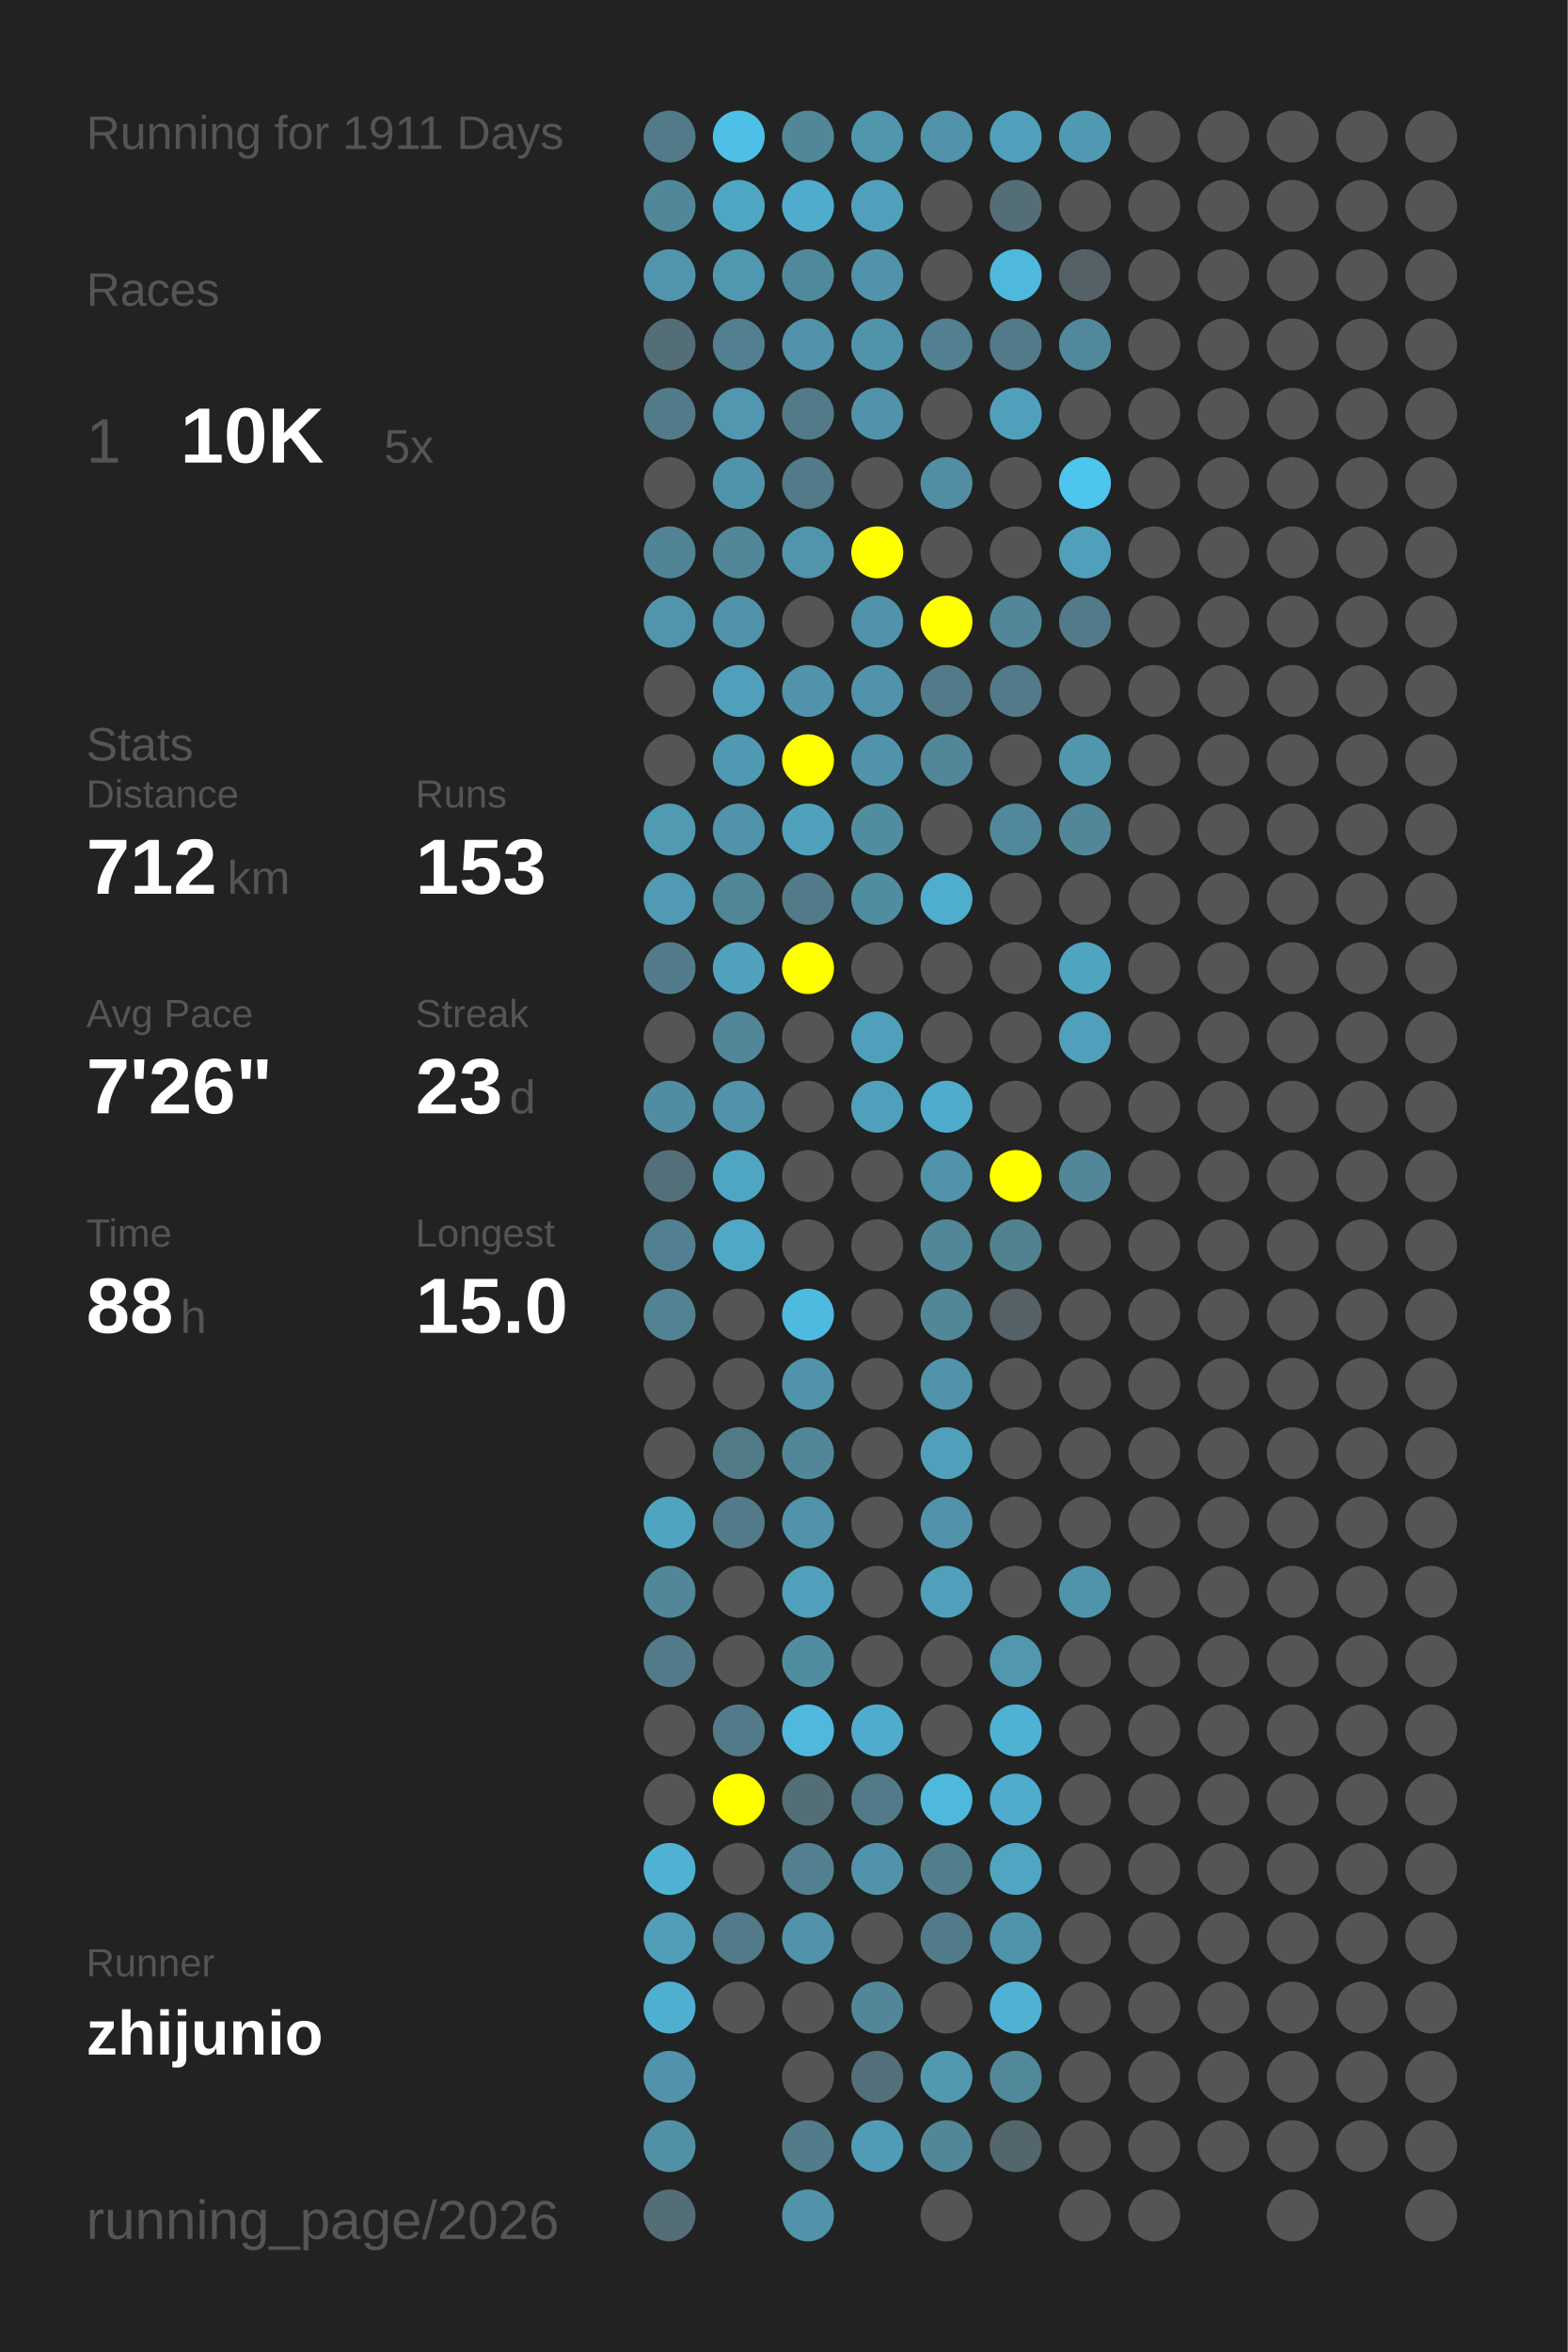
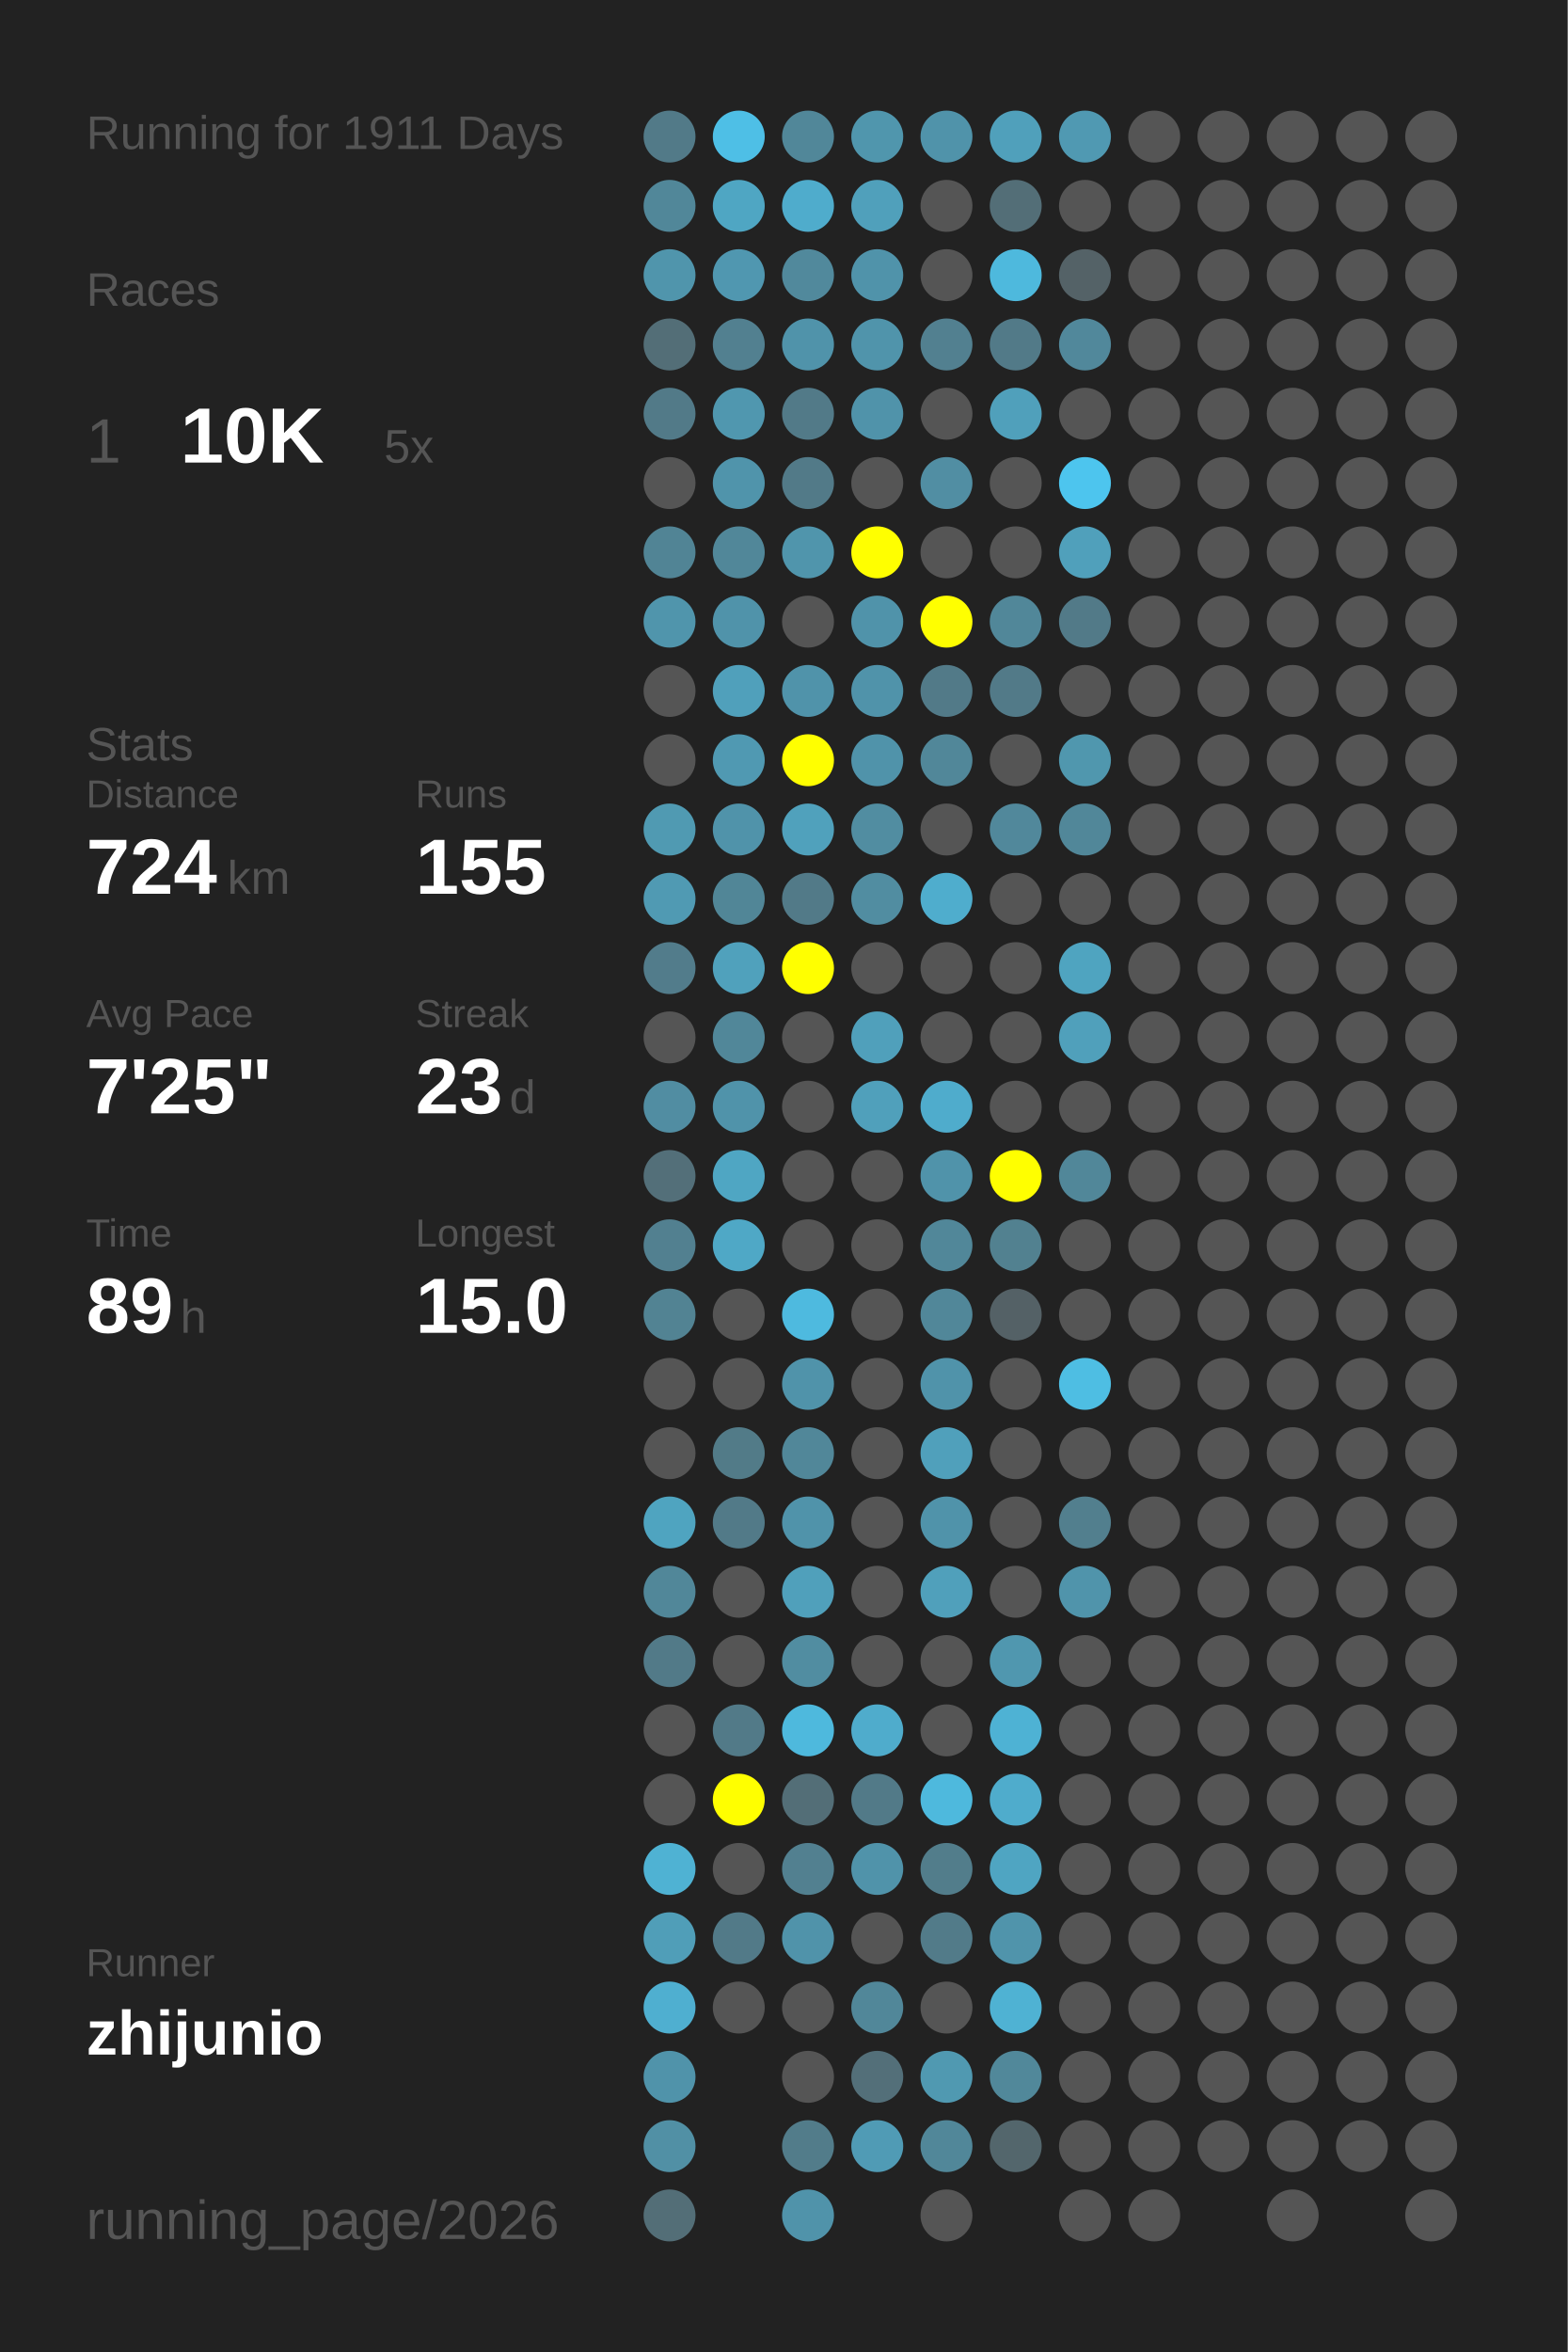
<svg xmlns="http://www.w3.org/2000/svg" baseProfile="full" height="300mm" version="1.1" viewBox="0,0,200,300" width="200mm">
  <defs />
  <rect fill="#222222" height="300" width="200" x="0" y="0" />
  <text fill="#555555" style="font-size:6px; font-family:Arial;" x="11" y="19">Running for 1911 Days</text>
  <text fill="#555555" style="font-size:6px; font-family:Arial;" x="11" y="39">Races</text>
  <text fill="#555555" style="font-size:8px; font-family:Arial;" x="11" y="59">1</text>
  <text fill="#FFFFFF" style="font-size:10px; font-family:Arial; font-weight:bold;" x="23" y="59">10K</text>
  <text fill="#555555" style="font-size:6px; font-family:Arial;" x="49" y="59">5x</text>
  <text fill="#555555" style="font-size:6px; font-family:Arial;" x="11" y="97">Stats</text>
  <text fill="#555555" style="font-size:5px; font-family:Arial;" x="11" y="103">Distance</text>
-   <text fill="#FFFFFF" style="font-size:10px; font-family:Arial; font-weight:bold;" x="11" y="114">712</text>
+   <text fill="#FFFFFF" style="font-size:10px; font-family:Arial; font-weight:bold;" x="11" y="114">724</text>
  <text fill="#555555" style="font-size:6px; font-family:Arial;" x="29" y="114">km</text>
  <text fill="#555555" style="font-size:5px; font-family:Arial;" x="53" y="103">Runs</text>
-   <text fill="#FFFFFF" style="font-size:10px; font-family:Arial; font-weight:bold;" x="53" y="114">153</text>
+   <text fill="#FFFFFF" style="font-size:10px; font-family:Arial; font-weight:bold;" x="53" y="114">155</text>
  <text fill="#555555" style="font-size:5px; font-family:Arial;" x="11" y="131">Avg Pace</text>
-   <text fill="#FFFFFF" style="font-size:10px; font-family:Arial; font-weight:bold;" x="11" y="142">7'26"</text>
+   <text fill="#FFFFFF" style="font-size:10px; font-family:Arial; font-weight:bold;" x="11" y="142">7'25"</text>
  <text fill="#555555" style="font-size:5px; font-family:Arial;" x="53" y="131">Streak</text>
  <text fill="#FFFFFF" style="font-size:10px; font-family:Arial; font-weight:bold;" x="53" y="142">23</text>
  <text fill="#555555" style="font-size:6px; font-family:Arial;" x="65" y="142">d</text>
  <text fill="#555555" style="font-size:5px; font-family:Arial;" x="11" y="159">Time</text>
-   <text fill="#FFFFFF" style="font-size:10px; font-family:Arial; font-weight:bold;" x="11" y="170">88</text>
+   <text fill="#FFFFFF" style="font-size:10px; font-family:Arial; font-weight:bold;" x="11" y="170">89</text>
  <text fill="#555555" style="font-size:6px; font-family:Arial;" x="23" y="170">h</text>
  <text fill="#555555" style="font-size:5px; font-family:Arial;" x="53" y="159">Longest</text>
  <text fill="#FFFFFF" style="font-size:10px; font-family:Arial; font-weight:bold;" x="53" y="170">15.0</text>
  <text fill="#555555" style="font-size:5px; font-family:Arial;" x="11" y="252.065">Runner</text>
  <text fill="#FFFFFF" style="font-size:8px; font-family:Arial; font-weight:bold;" x="11" y="262.065">zhijunio</text>
  <text fill="#555555" style="font-size:7px; font-family:Arial;" x="11" y="285.581">running_page/2026</text>
  <circle cx="85.417" cy="17.419" fill="#527a88" r="3.312" />
  <circle cx="85.417" cy="26.258" fill="#518799" r="3.312" />
  <circle cx="85.417" cy="35.097" fill="#5095ac" r="3.312" />
  <circle cx="85.417" cy="43.935" fill="#536e77" r="3.312" />
  <circle cx="85.417" cy="52.774" fill="#527a88" r="3.312" />
  <circle cx="85.417" cy="61.613" fill="#555555" r="3.312" />
  <circle cx="85.417" cy="70.452" fill="#518495" r="3.312" />
  <circle cx="85.417" cy="79.29" fill="#5095ac" r="3.312" />
  <circle cx="85.417" cy="88.129" fill="#555555" r="3.312" />
  <circle cx="85.417" cy="96.968" fill="#555555" r="3.312" />
  <circle cx="85.417" cy="105.806" fill="#509ab2" r="3.312" />
  <circle cx="85.417" cy="114.645" fill="#509ab3" r="3.312" />
  <circle cx="85.417" cy="123.484" fill="#527c8b" r="3.312" />
  <circle cx="85.417" cy="132.323" fill="#555555" r="3.312" />
  <circle cx="85.417" cy="141.161" fill="#518da2" r="3.312" />
  <circle cx="85.417" cy="150" fill="#536f79" r="3.312" />
  <circle cx="85.417" cy="158.839" fill="#528090" r="3.312" />
  <circle cx="85.417" cy="167.677" fill="#528393" r="3.312" />
  <circle cx="85.417" cy="176.516" fill="#555555" r="3.312" />
  <circle cx="85.417" cy="185.355" fill="#555555" r="3.312" />
  <circle cx="85.417" cy="194.194" fill="#4fa4c0" r="3.312" />
  <circle cx="85.417" cy="203.032" fill="#518799" r="3.312" />
  <circle cx="85.417" cy="211.871" fill="#527a88" r="3.312" />
  <circle cx="85.417" cy="220.71" fill="#555555" r="3.312" />
  <circle cx="85.417" cy="229.548" fill="#555555" r="3.312" />
  <circle cx="85.417" cy="238.387" fill="#4fb2d3" r="3.312" />
  <circle cx="85.417" cy="247.226" fill="#509eb8" r="3.312" />
  <circle cx="85.417" cy="256.065" fill="#4fafd0" r="3.312" />
  <circle cx="85.417" cy="264.903" fill="#5093aa" r="3.312" />
  <circle cx="85.417" cy="273.742" fill="#5190a5" r="3.312" />
  <circle cx="85.417" cy="282.581" fill="#536e77" r="3.312" />
  <circle cx="94.25" cy="17.419" fill="#4ebfe6" r="3.312" />
  <circle cx="94.25" cy="26.258" fill="#4fa6c3" r="3.312" />
  <circle cx="94.25" cy="35.097" fill="#5097b0" r="3.312" />
  <circle cx="94.25" cy="43.935" fill="#528090" r="3.312" />
  <circle cx="94.25" cy="52.774" fill="#5097af" r="3.312" />
  <circle cx="94.25" cy="61.613" fill="#5094ab" r="3.312" />
  <circle cx="94.25" cy="70.452" fill="#518799" r="3.312" />
  <circle cx="94.25" cy="79.29" fill="#5093aa" r="3.312" />
  <circle cx="94.25" cy="88.129" fill="#50a0bb" r="3.312" />
  <circle cx="94.25" cy="96.968" fill="#5099b2" r="3.312" />
  <circle cx="94.25" cy="105.806" fill="#5093aa" r="3.312" />
  <circle cx="94.25" cy="114.645" fill="#518697" r="3.312" />
  <circle cx="94.25" cy="123.484" fill="#50a1bc" r="3.312" />
  <circle cx="94.25" cy="132.323" fill="#518799" r="3.312" />
  <circle cx="94.25" cy="141.161" fill="#5093aa" r="3.312" />
  <circle cx="94.25" cy="150" fill="#4fa6c3" r="3.312" />
  <circle cx="94.25" cy="158.839" fill="#4fa8c6" r="3.312" />
  <circle cx="94.25" cy="167.677" fill="#555555" r="3.312" />
  <circle cx="94.25" cy="176.516" fill="#555555" r="3.312" />
  <circle cx="94.25" cy="185.355" fill="#527b88" r="3.312" />
  <circle cx="94.25" cy="194.194" fill="#527a88" r="3.312" />
  <circle cx="94.25" cy="203.032" fill="#555555" r="3.312" />
  <circle cx="94.25" cy="211.871" fill="#555555" r="3.312" />
  <circle cx="94.25" cy="220.71" fill="#527a88" r="3.312" />
  <circle cx="94.25" cy="229.548" fill="#FFFF00" r="3.312" />
  <circle cx="94.25" cy="238.387" fill="#555555" r="3.312" />
  <circle cx="94.25" cy="247.226" fill="#527a88" r="3.312" />
  <circle cx="94.25" cy="256.065" fill="#555555" r="3.312" />
  <circle cx="103.083" cy="17.419" fill="#518799" r="3.312" />
  <circle cx="103.083" cy="26.258" fill="#4faccc" r="3.312" />
  <circle cx="103.083" cy="35.097" fill="#51899c" r="3.312" />
  <circle cx="103.083" cy="43.935" fill="#5093aa" r="3.312" />
  <circle cx="103.083" cy="52.774" fill="#527a88" r="3.312" />
  <circle cx="103.083" cy="61.613" fill="#527a88" r="3.312" />
  <circle cx="103.083" cy="70.452" fill="#5095ac" r="3.312" />
  <circle cx="103.083" cy="79.29" fill="#555555" r="3.312" />
  <circle cx="103.083" cy="88.129" fill="#5093aa" r="3.312" />
  <circle cx="103.083" cy="96.968" fill="#FFFF00" r="3.312" />
  <circle cx="103.083" cy="105.806" fill="#50a1bc" r="3.312" />
  <circle cx="103.083" cy="114.645" fill="#527a88" r="3.312" />
  <circle cx="103.083" cy="123.484" fill="#FFFF00" r="3.312" />
  <circle cx="103.083" cy="132.323" fill="#555555" r="3.312" />
  <circle cx="103.083" cy="141.161" fill="#555555" r="3.312" />
  <circle cx="103.083" cy="150" fill="#555555" r="3.312" />
  <circle cx="103.083" cy="158.839" fill="#555555" r="3.312" />
  <circle cx="103.083" cy="167.677" fill="#4ebadf" r="3.312" />
  <circle cx="103.083" cy="176.516" fill="#5093aa" r="3.312" />
  <circle cx="103.083" cy="185.355" fill="#518799" r="3.312" />
  <circle cx="103.083" cy="194.194" fill="#5093aa" r="3.312" />
  <circle cx="103.083" cy="203.032" fill="#50a0bb" r="3.312" />
  <circle cx="103.083" cy="211.871" fill="#518da1" r="3.312" />
  <circle cx="103.083" cy="220.71" fill="#4eb9dd" r="3.312" />
  <circle cx="103.083" cy="229.548" fill="#536e77" r="3.312" />
  <circle cx="103.083" cy="238.387" fill="#528090" r="3.312" />
  <circle cx="103.083" cy="247.226" fill="#5093aa" r="3.312" />
  <circle cx="103.083" cy="256.065" fill="#555555" r="3.312" />
  <circle cx="103.083" cy="264.903" fill="#555555" r="3.312" />
  <circle cx="103.083" cy="273.742" fill="#527c8a" r="3.312" />
  <circle cx="103.083" cy="282.581" fill="#5093aa" r="3.312" />
  <circle cx="111.917" cy="17.419" fill="#5096ad" r="3.312" />
  <circle cx="111.917" cy="26.258" fill="#50a0bb" r="3.312" />
  <circle cx="111.917" cy="35.097" fill="#5093aa" r="3.312" />
  <circle cx="111.917" cy="43.935" fill="#5094ab" r="3.312" />
  <circle cx="111.917" cy="52.774" fill="#5093aa" r="3.312" />
  <circle cx="111.917" cy="61.613" fill="#555555" r="3.312" />
  <circle cx="111.917" cy="70.452" fill="#FFFF00" r="3.312" />
  <circle cx="111.917" cy="79.29" fill="#5093aa" r="3.312" />
  <circle cx="111.917" cy="88.129" fill="#5093aa" r="3.312" />
  <circle cx="111.917" cy="96.968" fill="#5093aa" r="3.312" />
  <circle cx="111.917" cy="105.806" fill="#518da1" r="3.312" />
  <circle cx="111.917" cy="114.645" fill="#518da1" r="3.312" />
  <circle cx="111.917" cy="123.484" fill="#555555" r="3.312" />
  <circle cx="111.917" cy="132.323" fill="#50a0bb" r="3.312" />
  <circle cx="111.917" cy="141.161" fill="#50a0bb" r="3.312" />
  <circle cx="111.917" cy="150" fill="#555555" r="3.312" />
  <circle cx="111.917" cy="158.839" fill="#555555" r="3.312" />
  <circle cx="111.917" cy="167.677" fill="#555555" r="3.312" />
  <circle cx="111.917" cy="176.516" fill="#555555" r="3.312" />
  <circle cx="111.917" cy="185.355" fill="#555555" r="3.312" />
  <circle cx="111.917" cy="194.194" fill="#555555" r="3.312" />
  <circle cx="111.917" cy="203.032" fill="#555555" r="3.312" />
  <circle cx="111.917" cy="211.871" fill="#555555" r="3.312" />
  <circle cx="111.917" cy="220.71" fill="#4faccc" r="3.312" />
  <circle cx="111.917" cy="229.548" fill="#527a88" r="3.312" />
  <circle cx="111.917" cy="238.387" fill="#5093aa" r="3.312" />
  <circle cx="111.917" cy="247.226" fill="#555555" r="3.312" />
  <circle cx="111.917" cy="256.065" fill="#518799" r="3.312" />
  <circle cx="111.917" cy="264.903" fill="#536f79" r="3.312" />
  <circle cx="111.917" cy="273.742" fill="#509bb5" r="3.312" />
  <circle cx="120.75" cy="17.419" fill="#5093aa" r="3.312" />
  <circle cx="120.75" cy="26.258" fill="#555555" r="3.312" />
  <circle cx="120.75" cy="35.097" fill="#555555" r="3.312" />
  <circle cx="120.75" cy="43.935" fill="#528090" r="3.312" />
  <circle cx="120.75" cy="52.774" fill="#555555" r="3.312" />
  <circle cx="120.75" cy="61.613" fill="#518ea3" r="3.312" />
  <circle cx="120.75" cy="70.452" fill="#555555" r="3.312" />
  <circle cx="120.75" cy="79.29" fill="#FFFF00" r="3.312" />
  <circle cx="120.75" cy="88.129" fill="#527a88" r="3.312" />
  <circle cx="120.75" cy="96.968" fill="#518799" r="3.312" />
  <circle cx="120.75" cy="105.806" fill="#555555" r="3.312" />
  <circle cx="120.75" cy="114.645" fill="#4fadcd" r="3.312" />
  <circle cx="120.75" cy="123.484" fill="#555555" r="3.312" />
  <circle cx="120.75" cy="132.323" fill="#555555" r="3.312" />
  <circle cx="120.75" cy="141.161" fill="#4faccc" r="3.312" />
  <circle cx="120.75" cy="150" fill="#5093aa" r="3.312" />
  <circle cx="120.75" cy="158.839" fill="#518799" r="3.312" />
  <circle cx="120.75" cy="167.677" fill="#518799" r="3.312" />
  <circle cx="120.75" cy="176.516" fill="#5093aa" r="3.312" />
  <circle cx="120.75" cy="185.355" fill="#50a0bb" r="3.312" />
  <circle cx="120.75" cy="194.194" fill="#5093aa" r="3.312" />
  <circle cx="120.75" cy="203.032" fill="#50a0bb" r="3.312" />
  <circle cx="120.75" cy="211.871" fill="#555555" r="3.312" />
  <circle cx="120.75" cy="220.71" fill="#555555" r="3.312" />
  <circle cx="120.75" cy="229.548" fill="#4eb9dd" r="3.312" />
  <circle cx="120.75" cy="238.387" fill="#527d8b" r="3.312" />
  <circle cx="120.75" cy="247.226" fill="#527b89" r="3.312" />
  <circle cx="120.75" cy="256.065" fill="#555555" r="3.312" />
  <circle cx="120.75" cy="264.903" fill="#5099b1" r="3.312" />
  <circle cx="120.75" cy="273.742" fill="#518799" r="3.312" />
  <circle cx="120.75" cy="282.581" fill="#555555" r="3.312" />
  <circle cx="129.583" cy="17.419" fill="#50a0bb" r="3.312" />
  <circle cx="129.583" cy="26.258" fill="#536e77" r="3.312" />
  <circle cx="129.583" cy="35.097" fill="#4eb9dd" r="3.312" />
  <circle cx="129.583" cy="43.935" fill="#527a88" r="3.312" />
  <circle cx="129.583" cy="52.774" fill="#50a0bb" r="3.312" />
  <circle cx="129.583" cy="61.613" fill="#555555" r="3.312" />
  <circle cx="129.583" cy="70.452" fill="#555555" r="3.312" />
  <circle cx="129.583" cy="79.29" fill="#518799" r="3.312" />
  <circle cx="129.583" cy="88.129" fill="#527a88" r="3.312" />
  <circle cx="129.583" cy="96.968" fill="#555555" r="3.312" />
  <circle cx="129.583" cy="105.806" fill="#51889b" r="3.312" />
  <circle cx="129.583" cy="114.645" fill="#555555" r="3.312" />
  <circle cx="129.583" cy="123.484" fill="#555555" r="3.312" />
  <circle cx="129.583" cy="132.323" fill="#555555" r="3.312" />
  <circle cx="129.583" cy="141.161" fill="#555555" r="3.312" />
  <circle cx="129.583" cy="150" fill="#FFFF00" r="3.312" />
  <circle cx="129.583" cy="158.839" fill="#528190" r="3.312" />
  <circle cx="129.583" cy="167.677" fill="#546166" r="3.312" />
  <circle cx="129.583" cy="176.516" fill="#555555" r="3.312" />
  <circle cx="129.583" cy="185.355" fill="#555555" r="3.312" />
  <circle cx="129.583" cy="194.194" fill="#555555" r="3.312" />
  <circle cx="129.583" cy="203.032" fill="#555555" r="3.312" />
  <circle cx="129.583" cy="211.871" fill="#5097af" r="3.312" />
  <circle cx="129.583" cy="220.71" fill="#4eb2d4" r="3.312" />
  <circle cx="129.583" cy="229.548" fill="#4faccc" r="3.312" />
  <circle cx="129.583" cy="238.387" fill="#4fa5c2" r="3.312" />
  <circle cx="129.583" cy="247.226" fill="#5094ab" r="3.312" />
  <circle cx="129.583" cy="256.065" fill="#4fb2d3" r="3.312" />
  <circle cx="129.583" cy="264.903" fill="#51889a" r="3.312" />
  <circle cx="129.583" cy="273.742" fill="#53666c" r="3.312" />
  <circle cx="138.417" cy="17.419" fill="#5099b2" r="3.312" />
  <circle cx="138.417" cy="26.258" fill="#555555" r="3.312" />
  <circle cx="138.417" cy="35.097" fill="#546267" r="3.312" />
  <circle cx="138.417" cy="43.935" fill="#51889b" r="3.312" />
  <circle cx="138.417" cy="52.774" fill="#555555" r="3.312" />
  <circle cx="138.417" cy="61.613" fill="#4dc5ee" r="3.312" />
  <circle cx="138.417" cy="70.452" fill="#50a0bb" r="3.312" />
  <circle cx="138.417" cy="79.29" fill="#527a88" r="3.312" />
  <circle cx="138.417" cy="88.129" fill="#555555" r="3.312" />
  <circle cx="138.417" cy="96.968" fill="#5097ae" r="3.312" />
  <circle cx="138.417" cy="105.806" fill="#518799" r="3.312" />
  <circle cx="138.417" cy="114.645" fill="#555555" r="3.312" />
  <circle cx="138.417" cy="123.484" fill="#4fa4c0" r="3.312" />
  <circle cx="138.417" cy="132.323" fill="#50a0bb" r="3.312" />
  <circle cx="138.417" cy="141.161" fill="#555555" r="3.312" />
  <circle cx="138.417" cy="150" fill="#518799" r="3.312" />
  <circle cx="138.417" cy="158.839" fill="#555555" r="3.312" />
  <circle cx="138.417" cy="167.677" fill="#555555" r="3.312" />
-   <circle cx="138.417" cy="176.516" fill="#555555" r="3.312" />
+   <circle cx="138.417" cy="176.516" fill="#4ebee3" r="3.312" />
  <circle cx="138.417" cy="185.355" fill="#555555" r="3.312" />
-   <circle cx="138.417" cy="194.194" fill="#555555" r="3.312" />
+   <circle cx="138.417" cy="194.194" fill="#527f8e" r="3.312" />
  <circle cx="138.417" cy="203.032" fill="#5094ab" r="3.312" />
  <circle cx="138.417" cy="211.871" fill="#555555" r="3.312" />
  <circle cx="138.417" cy="220.71" fill="#555555" r="3.312" />
  <circle cx="138.417" cy="229.548" fill="#555555" r="3.312" />
  <circle cx="138.417" cy="238.387" fill="#555555" r="3.312" />
  <circle cx="138.417" cy="247.226" fill="#555555" r="3.312" />
  <circle cx="138.417" cy="256.065" fill="#555555" r="3.312" />
  <circle cx="138.417" cy="264.903" fill="#555555" r="3.312" />
  <circle cx="138.417" cy="273.742" fill="#555555" r="3.312" />
  <circle cx="138.417" cy="282.581" fill="#555555" r="3.312" />
  <circle cx="147.25" cy="17.419" fill="#555555" r="3.312" />
  <circle cx="147.25" cy="26.258" fill="#555555" r="3.312" />
  <circle cx="147.25" cy="35.097" fill="#555555" r="3.312" />
  <circle cx="147.25" cy="43.935" fill="#555555" r="3.312" />
  <circle cx="147.25" cy="52.774" fill="#555555" r="3.312" />
  <circle cx="147.25" cy="61.613" fill="#555555" r="3.312" />
  <circle cx="147.25" cy="70.452" fill="#555555" r="3.312" />
  <circle cx="147.25" cy="79.29" fill="#555555" r="3.312" />
  <circle cx="147.25" cy="88.129" fill="#555555" r="3.312" />
  <circle cx="147.25" cy="96.968" fill="#555555" r="3.312" />
  <circle cx="147.25" cy="105.806" fill="#555555" r="3.312" />
  <circle cx="147.25" cy="114.645" fill="#555555" r="3.312" />
  <circle cx="147.25" cy="123.484" fill="#555555" r="3.312" />
  <circle cx="147.25" cy="132.323" fill="#555555" r="3.312" />
  <circle cx="147.25" cy="141.161" fill="#555555" r="3.312" />
  <circle cx="147.25" cy="150" fill="#555555" r="3.312" />
  <circle cx="147.25" cy="158.839" fill="#555555" r="3.312" />
  <circle cx="147.25" cy="167.677" fill="#555555" r="3.312" />
  <circle cx="147.25" cy="176.516" fill="#555555" r="3.312" />
  <circle cx="147.25" cy="185.355" fill="#555555" r="3.312" />
  <circle cx="147.25" cy="194.194" fill="#555555" r="3.312" />
  <circle cx="147.25" cy="203.032" fill="#555555" r="3.312" />
  <circle cx="147.25" cy="211.871" fill="#555555" r="3.312" />
  <circle cx="147.25" cy="220.71" fill="#555555" r="3.312" />
  <circle cx="147.25" cy="229.548" fill="#555555" r="3.312" />
  <circle cx="147.25" cy="238.387" fill="#555555" r="3.312" />
  <circle cx="147.25" cy="247.226" fill="#555555" r="3.312" />
  <circle cx="147.25" cy="256.065" fill="#555555" r="3.312" />
  <circle cx="147.25" cy="264.903" fill="#555555" r="3.312" />
  <circle cx="147.25" cy="273.742" fill="#555555" r="3.312" />
  <circle cx="147.25" cy="282.581" fill="#555555" r="3.312" />
  <circle cx="156.083" cy="17.419" fill="#555555" r="3.312" />
  <circle cx="156.083" cy="26.258" fill="#555555" r="3.312" />
  <circle cx="156.083" cy="35.097" fill="#555555" r="3.312" />
  <circle cx="156.083" cy="43.935" fill="#555555" r="3.312" />
  <circle cx="156.083" cy="52.774" fill="#555555" r="3.312" />
  <circle cx="156.083" cy="61.613" fill="#555555" r="3.312" />
  <circle cx="156.083" cy="70.452" fill="#555555" r="3.312" />
  <circle cx="156.083" cy="79.29" fill="#555555" r="3.312" />
  <circle cx="156.083" cy="88.129" fill="#555555" r="3.312" />
  <circle cx="156.083" cy="96.968" fill="#555555" r="3.312" />
  <circle cx="156.083" cy="105.806" fill="#555555" r="3.312" />
  <circle cx="156.083" cy="114.645" fill="#555555" r="3.312" />
  <circle cx="156.083" cy="123.484" fill="#555555" r="3.312" />
  <circle cx="156.083" cy="132.323" fill="#555555" r="3.312" />
  <circle cx="156.083" cy="141.161" fill="#555555" r="3.312" />
  <circle cx="156.083" cy="150" fill="#555555" r="3.312" />
  <circle cx="156.083" cy="158.839" fill="#555555" r="3.312" />
  <circle cx="156.083" cy="167.677" fill="#555555" r="3.312" />
  <circle cx="156.083" cy="176.516" fill="#555555" r="3.312" />
  <circle cx="156.083" cy="185.355" fill="#555555" r="3.312" />
  <circle cx="156.083" cy="194.194" fill="#555555" r="3.312" />
  <circle cx="156.083" cy="203.032" fill="#555555" r="3.312" />
  <circle cx="156.083" cy="211.871" fill="#555555" r="3.312" />
  <circle cx="156.083" cy="220.71" fill="#555555" r="3.312" />
  <circle cx="156.083" cy="229.548" fill="#555555" r="3.312" />
  <circle cx="156.083" cy="238.387" fill="#555555" r="3.312" />
  <circle cx="156.083" cy="247.226" fill="#555555" r="3.312" />
  <circle cx="156.083" cy="256.065" fill="#555555" r="3.312" />
  <circle cx="156.083" cy="264.903" fill="#555555" r="3.312" />
  <circle cx="156.083" cy="273.742" fill="#555555" r="3.312" />
  <circle cx="164.917" cy="17.419" fill="#555555" r="3.312" />
  <circle cx="164.917" cy="26.258" fill="#555555" r="3.312" />
  <circle cx="164.917" cy="35.097" fill="#555555" r="3.312" />
  <circle cx="164.917" cy="43.935" fill="#555555" r="3.312" />
  <circle cx="164.917" cy="52.774" fill="#555555" r="3.312" />
  <circle cx="164.917" cy="61.613" fill="#555555" r="3.312" />
  <circle cx="164.917" cy="70.452" fill="#555555" r="3.312" />
  <circle cx="164.917" cy="79.29" fill="#555555" r="3.312" />
  <circle cx="164.917" cy="88.129" fill="#555555" r="3.312" />
  <circle cx="164.917" cy="96.968" fill="#555555" r="3.312" />
  <circle cx="164.917" cy="105.806" fill="#555555" r="3.312" />
  <circle cx="164.917" cy="114.645" fill="#555555" r="3.312" />
  <circle cx="164.917" cy="123.484" fill="#555555" r="3.312" />
  <circle cx="164.917" cy="132.323" fill="#555555" r="3.312" />
  <circle cx="164.917" cy="141.161" fill="#555555" r="3.312" />
  <circle cx="164.917" cy="150" fill="#555555" r="3.312" />
  <circle cx="164.917" cy="158.839" fill="#555555" r="3.312" />
  <circle cx="164.917" cy="167.677" fill="#555555" r="3.312" />
  <circle cx="164.917" cy="176.516" fill="#555555" r="3.312" />
  <circle cx="164.917" cy="185.355" fill="#555555" r="3.312" />
  <circle cx="164.917" cy="194.194" fill="#555555" r="3.312" />
  <circle cx="164.917" cy="203.032" fill="#555555" r="3.312" />
  <circle cx="164.917" cy="211.871" fill="#555555" r="3.312" />
  <circle cx="164.917" cy="220.71" fill="#555555" r="3.312" />
  <circle cx="164.917" cy="229.548" fill="#555555" r="3.312" />
  <circle cx="164.917" cy="238.387" fill="#555555" r="3.312" />
  <circle cx="164.917" cy="247.226" fill="#555555" r="3.312" />
  <circle cx="164.917" cy="256.065" fill="#555555" r="3.312" />
  <circle cx="164.917" cy="264.903" fill="#555555" r="3.312" />
  <circle cx="164.917" cy="273.742" fill="#555555" r="3.312" />
  <circle cx="164.917" cy="282.581" fill="#555555" r="3.312" />
  <circle cx="173.75" cy="17.419" fill="#555555" r="3.312" />
  <circle cx="173.75" cy="26.258" fill="#555555" r="3.312" />
  <circle cx="173.75" cy="35.097" fill="#555555" r="3.312" />
  <circle cx="173.75" cy="43.935" fill="#555555" r="3.312" />
  <circle cx="173.75" cy="52.774" fill="#555555" r="3.312" />
  <circle cx="173.75" cy="61.613" fill="#555555" r="3.312" />
  <circle cx="173.75" cy="70.452" fill="#555555" r="3.312" />
  <circle cx="173.75" cy="79.29" fill="#555555" r="3.312" />
  <circle cx="173.75" cy="88.129" fill="#555555" r="3.312" />
  <circle cx="173.75" cy="96.968" fill="#555555" r="3.312" />
  <circle cx="173.75" cy="105.806" fill="#555555" r="3.312" />
  <circle cx="173.75" cy="114.645" fill="#555555" r="3.312" />
  <circle cx="173.75" cy="123.484" fill="#555555" r="3.312" />
  <circle cx="173.75" cy="132.323" fill="#555555" r="3.312" />
  <circle cx="173.75" cy="141.161" fill="#555555" r="3.312" />
  <circle cx="173.75" cy="150" fill="#555555" r="3.312" />
  <circle cx="173.75" cy="158.839" fill="#555555" r="3.312" />
  <circle cx="173.75" cy="167.677" fill="#555555" r="3.312" />
  <circle cx="173.75" cy="176.516" fill="#555555" r="3.312" />
  <circle cx="173.75" cy="185.355" fill="#555555" r="3.312" />
  <circle cx="173.75" cy="194.194" fill="#555555" r="3.312" />
  <circle cx="173.75" cy="203.032" fill="#555555" r="3.312" />
  <circle cx="173.75" cy="211.871" fill="#555555" r="3.312" />
  <circle cx="173.75" cy="220.71" fill="#555555" r="3.312" />
  <circle cx="173.75" cy="229.548" fill="#555555" r="3.312" />
  <circle cx="173.75" cy="238.387" fill="#555555" r="3.312" />
  <circle cx="173.75" cy="247.226" fill="#555555" r="3.312" />
  <circle cx="173.75" cy="256.065" fill="#555555" r="3.312" />
  <circle cx="173.75" cy="264.903" fill="#555555" r="3.312" />
  <circle cx="173.75" cy="273.742" fill="#555555" r="3.312" />
  <circle cx="182.583" cy="17.419" fill="#555555" r="3.312" />
  <circle cx="182.583" cy="26.258" fill="#555555" r="3.312" />
  <circle cx="182.583" cy="35.097" fill="#555555" r="3.312" />
  <circle cx="182.583" cy="43.935" fill="#555555" r="3.312" />
  <circle cx="182.583" cy="52.774" fill="#555555" r="3.312" />
  <circle cx="182.583" cy="61.613" fill="#555555" r="3.312" />
  <circle cx="182.583" cy="70.452" fill="#555555" r="3.312" />
  <circle cx="182.583" cy="79.29" fill="#555555" r="3.312" />
  <circle cx="182.583" cy="88.129" fill="#555555" r="3.312" />
  <circle cx="182.583" cy="96.968" fill="#555555" r="3.312" />
  <circle cx="182.583" cy="105.806" fill="#555555" r="3.312" />
  <circle cx="182.583" cy="114.645" fill="#555555" r="3.312" />
  <circle cx="182.583" cy="123.484" fill="#555555" r="3.312" />
  <circle cx="182.583" cy="132.323" fill="#555555" r="3.312" />
  <circle cx="182.583" cy="141.161" fill="#555555" r="3.312" />
  <circle cx="182.583" cy="150" fill="#555555" r="3.312" />
  <circle cx="182.583" cy="158.839" fill="#555555" r="3.312" />
  <circle cx="182.583" cy="167.677" fill="#555555" r="3.312" />
  <circle cx="182.583" cy="176.516" fill="#555555" r="3.312" />
  <circle cx="182.583" cy="185.355" fill="#555555" r="3.312" />
  <circle cx="182.583" cy="194.194" fill="#555555" r="3.312" />
  <circle cx="182.583" cy="203.032" fill="#555555" r="3.312" />
  <circle cx="182.583" cy="211.871" fill="#555555" r="3.312" />
  <circle cx="182.583" cy="220.71" fill="#555555" r="3.312" />
  <circle cx="182.583" cy="229.548" fill="#555555" r="3.312" />
  <circle cx="182.583" cy="238.387" fill="#555555" r="3.312" />
  <circle cx="182.583" cy="247.226" fill="#555555" r="3.312" />
  <circle cx="182.583" cy="256.065" fill="#555555" r="3.312" />
  <circle cx="182.583" cy="264.903" fill="#555555" r="3.312" />
  <circle cx="182.583" cy="273.742" fill="#555555" r="3.312" />
  <circle cx="182.583" cy="282.581" fill="#555555" r="3.312" />
</svg>
